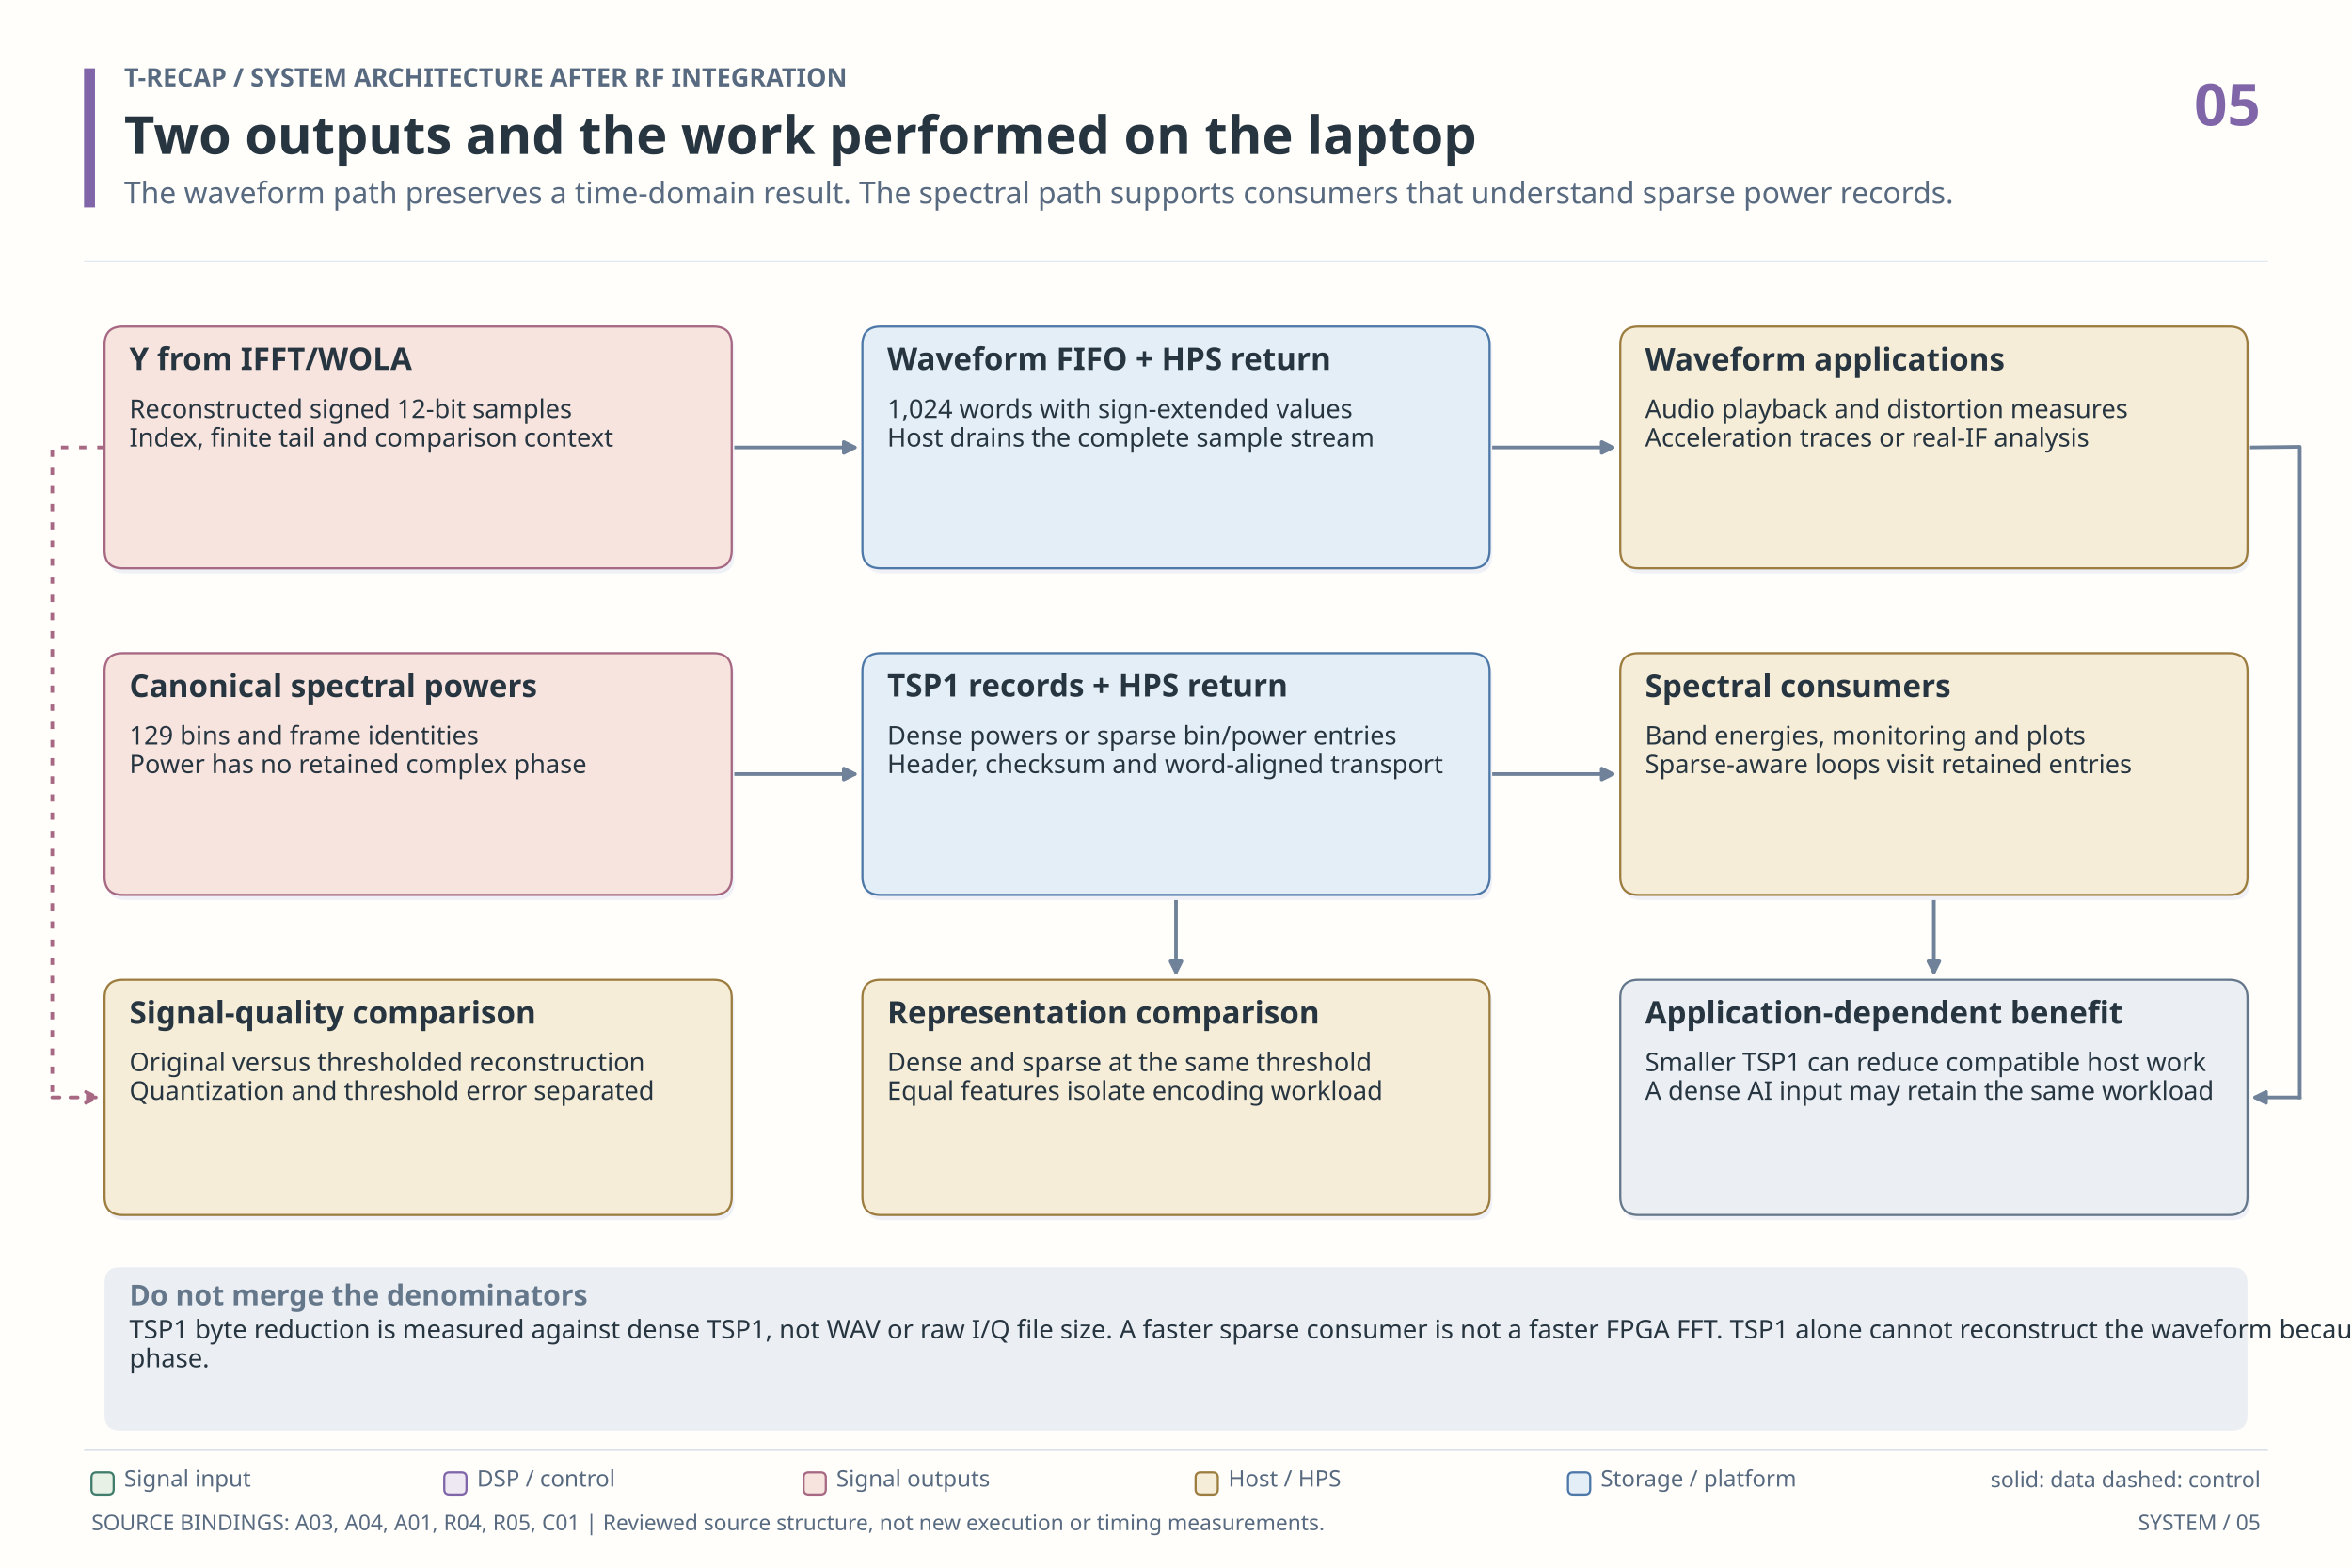
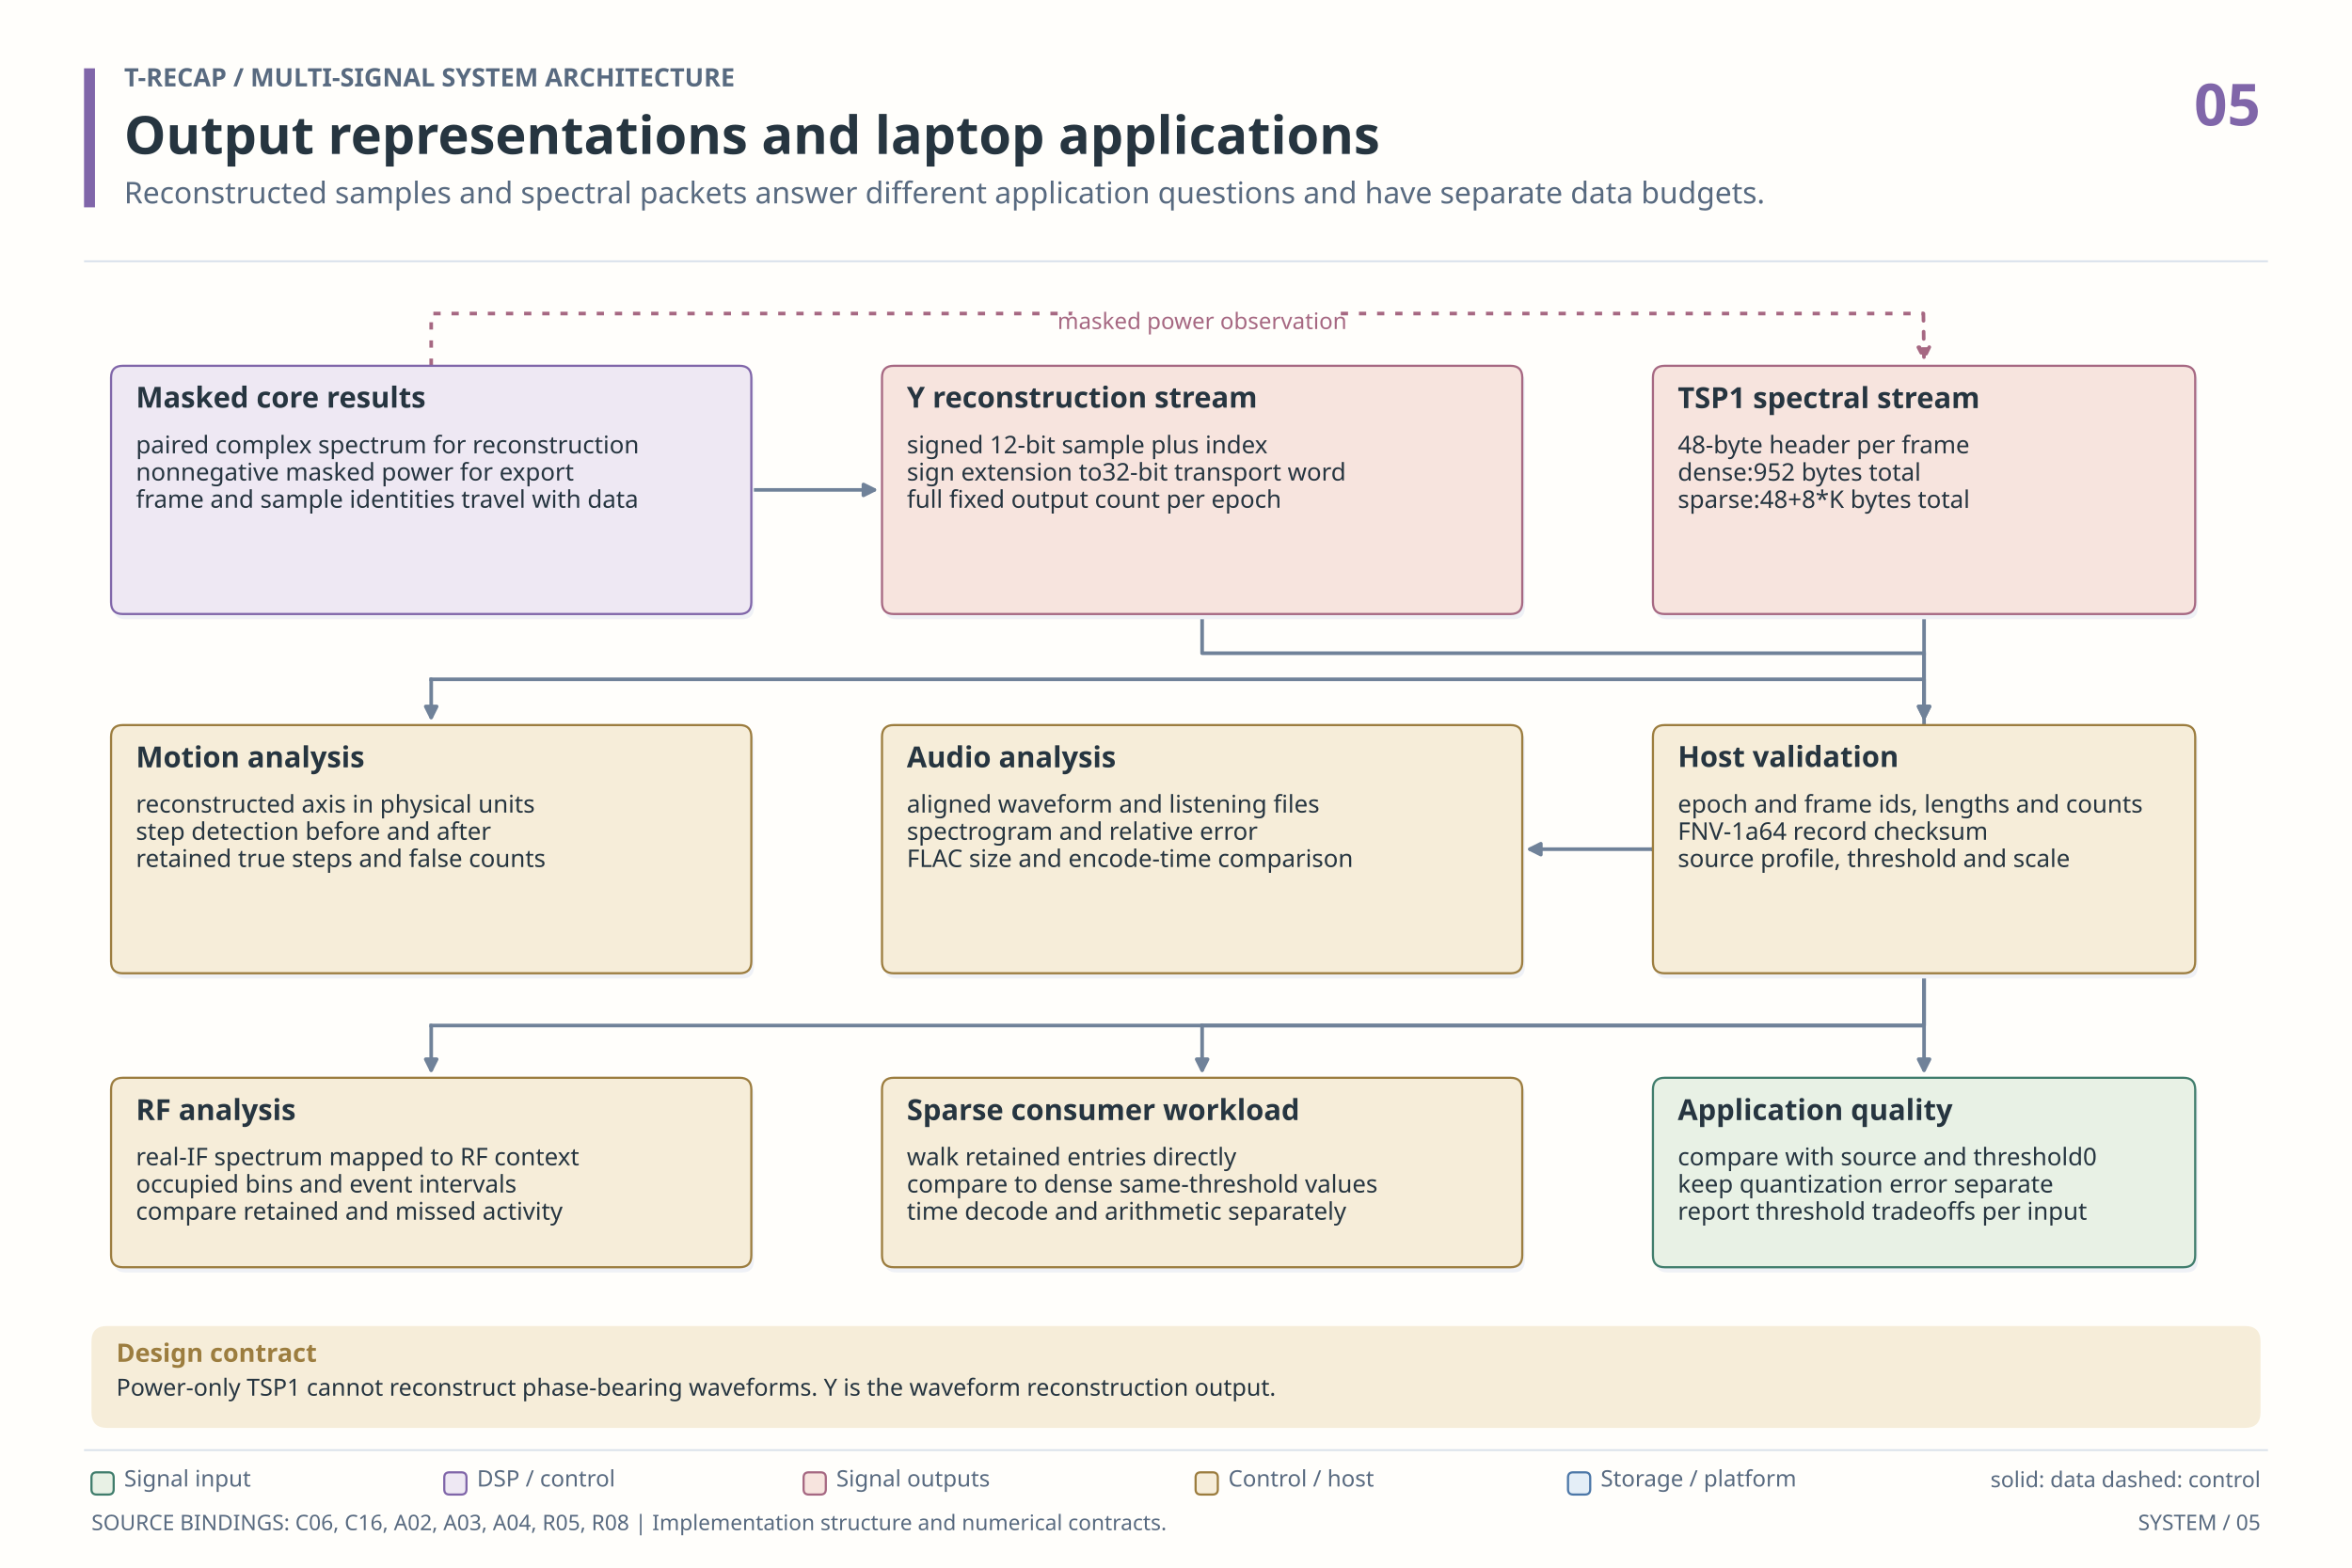
<svg xmlns="http://www.w3.org/2000/svg" width="1296pt" height="864pt" viewBox="0 0 1296 864" version="1.1">
  <defs>
    <style type="text/css">*{stroke-linejoin: round; stroke-linecap: butt}</style>
  </defs>
  <g id="figure_1">
    <g id="patch_1">
      <path d="M 0 864 L 1296 864 L 1296 0 L 0 0 z " style="fill: #fffefb" />
    </g>
    <g id="axes_1">
      <g id="patch_2">
        <path d="M 0 0 L 1296 0 L 1296 864 L 0 864 z " clip-path="url(#p9364143bce)" style="fill: #fffefb; stroke: #fffefb; stroke-linejoin: miter" />
      </g>
      <g id="patch_3">
        <path d="M 46.8 38.16 L 51.84 38.16 L 51.84 113.76 L 46.8 113.76 z " clip-path="url(#p9364143bce)" style="fill: #8066a9; stroke: #8066a9; stroke-linejoin: miter" />
      </g>
      <g id="line2d_1">
-         <path d="M 403.2 246.6 " clip-path="url(#p9364143bce)" style="fill: none; stroke: #708299; stroke-width: 2; stroke-linecap: square" />
+         <path d="M 414 270 " clip-path="url(#p9364143bce)" style="fill: none; stroke: #708299; stroke-width: 2; stroke-linecap: square" />
      </g>
      <g id="patch_4">
-         <path d="M 403.2 246.6 Q 438.2 246.6 470.964 246.6 " clip-path="url(#p9364143bce)" style="fill: none; stroke: #708299; stroke-width: 2; stroke-linecap: round" />
-         <path d="M 464.964 243.6 L 470.964 246.6 L 464.964 249.6 z " clip-path="url(#p9364143bce)" style="fill: #708299; stroke: #708299; stroke-width: 2; stroke-linecap: round" />
+         <path d="M 414 270 Q 449 270 481.764 270 " clip-path="url(#p9364143bce)" style="fill: none; stroke: #708299; stroke-width: 2; stroke-linecap: round" />
+         <path d="M 475.764 267 L 481.764 270 L 475.764 273 z " clip-path="url(#p9364143bce)" style="fill: #708299; stroke: #708299; stroke-width: 2; stroke-linecap: round" />
      </g>
      <g id="line2d_2">
-         <path d="M 820.8 246.6 " clip-path="url(#p9364143bce)" style="fill: none; stroke: #708299; stroke-width: 2; stroke-linecap: square" />
+         <path d="M 1060.2 338.4 " clip-path="url(#p9364143bce)" style="fill: none; stroke: #708299; stroke-width: 2; stroke-linecap: square" />
      </g>
      <g id="patch_5">
-         <path d="M 820.8 246.6 Q 855.8 246.6 888.564 246.6 " clip-path="url(#p9364143bce)" style="fill: none; stroke: #708299; stroke-width: 2; stroke-linecap: round" />
-         <path d="M 882.564 243.6 L 888.564 246.6 L 882.564 249.6 z " clip-path="url(#p9364143bce)" style="fill: #708299; stroke: #708299; stroke-width: 2; stroke-linecap: round" />
+         <path d="M 1060.2 338.4 Q 1060.2 368.001 1060.2 395.366 " clip-path="url(#p9364143bce)" style="fill: none; stroke: #708299; stroke-width: 2; stroke-linecap: round" />
+         <path d="M 1063.2 389.366 L 1060.2 395.366 L 1057.2 389.366 z " clip-path="url(#p9364143bce)" style="fill: #708299; stroke: #708299; stroke-width: 2; stroke-linecap: round" />
      </g>
      <g id="line2d_3">
-         <path d="M 403.2 426.6 " clip-path="url(#p9364143bce)" style="fill: none; stroke: #708299; stroke-width: 2; stroke-linecap: square" />
+         <path d="M 910.8 468 " clip-path="url(#p9364143bce)" style="fill: none; stroke: #708299; stroke-width: 2; stroke-linecap: square" />
      </g>
      <g id="patch_6">
-         <path d="M 403.2 426.6 Q 438.2 426.6 470.964 426.6 " clip-path="url(#p9364143bce)" style="fill: none; stroke: #708299; stroke-width: 2; stroke-linecap: round" />
-         <path d="M 464.964 423.6 L 470.964 426.6 L 464.964 429.6 z " clip-path="url(#p9364143bce)" style="fill: #708299; stroke: #708299; stroke-width: 2; stroke-linecap: round" />
+         <path d="M 910.8 468 Q 875.8 468 843.036 468 " clip-path="url(#p9364143bce)" style="fill: none; stroke: #708299; stroke-width: 2; stroke-linecap: round" />
+         <path d="M 849.036 471 L 843.036 468 L 849.036 465 z " clip-path="url(#p9364143bce)" style="fill: #708299; stroke: #708299; stroke-width: 2; stroke-linecap: round" />
      </g>
      <g id="line2d_4">
-         <path d="M 820.8 426.6 " clip-path="url(#p9364143bce)" style="fill: none; stroke: #708299; stroke-width: 2; stroke-linecap: square" />
+         <path d="M 1060.2 536.4 " clip-path="url(#p9364143bce)" style="fill: none; stroke: #708299; stroke-width: 2; stroke-linecap: square" />
      </g>
      <g id="patch_7">
-         <path d="M 820.8 426.6 Q 855.8 426.6 888.564 426.6 " clip-path="url(#p9364143bce)" style="fill: none; stroke: #708299; stroke-width: 2; stroke-linecap: round" />
-         <path d="M 882.564 423.6 L 888.564 426.6 L 882.564 429.6 z " clip-path="url(#p9364143bce)" style="fill: #708299; stroke: #708299; stroke-width: 2; stroke-linecap: round" />
+         <path d="M 1060.2 536.4 Q 1060.2 564.2 1060.2 589.764 " clip-path="url(#p9364143bce)" style="fill: none; stroke: #708299; stroke-width: 2; stroke-linecap: round" />
+         <path d="M 1063.2 583.764 L 1060.2 589.764 L 1057.2 583.764 z " clip-path="url(#p9364143bce)" style="fill: #708299; stroke: #708299; stroke-width: 2; stroke-linecap: round" />
      </g>
      <g id="line2d_5">
-         <path d="M 1238.4 246.6 L 1267.2 246.24 L 1267.2 604.8 " clip-path="url(#p9364143bce)" style="fill: none; stroke: #708299; stroke-width: 2; stroke-linecap: square" />
+         <path d="M 237.6 201.6 L 237.6 172.8 L 1059.84 172.8 " clip-path="url(#p9364143bce)" style="fill: none; stroke-dasharray: 4,6; stroke-dashoffset: 0; stroke: #a66882; stroke-width: 2" />
      </g>
      <g id="patch_8">
-         <path d="M 1267.2 604.8 Q 1253.8 604.8 1242.636 604.8 " clip-path="url(#p9364143bce)" style="fill: none; stroke: #708299; stroke-width: 2; stroke-linecap: round" />
-         <path d="M 1248.636 607.8 L 1242.636 604.8 L 1248.636 601.8 z " clip-path="url(#p9364143bce)" style="fill: #708299; stroke: #708299; stroke-width: 2; stroke-linecap: round" />
+         <path d="M 1059.84 172.8 Q 1060.007 186.2 1060.147 197.364 " clip-path="url(#p9364143bce)" style="fill: none; stroke-dasharray: 4,6; stroke-dashoffset: 0; stroke: #a66882; stroke-width: 2; stroke-linecap: round" />
+         <path d="M 1063.072 191.327 L 1060.147 197.364 L 1057.072 191.402 z " clip-path="url(#p9364143bce)" style="fill: #a66882; stroke-dasharray: 4,6; stroke-dashoffset: 0; stroke: #a66882; stroke-width: 2; stroke-linecap: round" />
      </g>
      <g id="line2d_6">
-         <path d="M 1065.6 493.2 " clip-path="url(#p9364143bce)" style="fill: none; stroke: #708299; stroke-width: 2; stroke-linecap: square" />
+         <path d="M 662.4 338.4 L 662.4 360 L 1060.2 360 " clip-path="url(#p9364143bce)" style="fill: none; stroke: #708299; stroke-width: 2; stroke-linecap: square" />
      </g>
      <g id="patch_9">
-         <path d="M 1065.6 493.2 Q 1065.6 515.599 1065.6 535.762 " clip-path="url(#p9364143bce)" style="fill: none; stroke: #708299; stroke-width: 2; stroke-linecap: round" />
-         <path d="M 1068.6 529.762 L 1065.6 535.762 L 1062.6 529.762 z " clip-path="url(#p9364143bce)" style="fill: #708299; stroke: #708299; stroke-width: 2; stroke-linecap: round" />
+         <path d="M 1060.2 360 Q 1060.2 378.802 1060.2 395.367 " clip-path="url(#p9364143bce)" style="fill: none; stroke: #708299; stroke-width: 2; stroke-linecap: round" />
+         <path d="M 1063.2 389.367 L 1060.2 395.367 L 1057.2 389.367 z " clip-path="url(#p9364143bce)" style="fill: #708299; stroke: #708299; stroke-width: 2; stroke-linecap: round" />
      </g>
      <g id="line2d_7">
-         <path d="M 648 493.2 " clip-path="url(#p9364143bce)" style="fill: none; stroke: #708299; stroke-width: 2; stroke-linecap: square" />
+         <path d="M 1060.2 399.6 L 1060.2 374.4 L 237.6 374.4 " clip-path="url(#p9364143bce)" style="fill: none; stroke: #708299; stroke-width: 2; stroke-linecap: square" />
      </g>
      <g id="patch_10">
-         <path d="M 648 493.2 Q 648 515.599 648 535.762 " clip-path="url(#p9364143bce)" style="fill: none; stroke: #708299; stroke-width: 2; stroke-linecap: round" />
-         <path d="M 651 529.762 L 648 535.762 L 645 529.762 z " clip-path="url(#p9364143bce)" style="fill: #708299; stroke: #708299; stroke-width: 2; stroke-linecap: round" />
+         <path d="M 237.6 374.4 Q 237.6 385.999 237.6 395.361 " clip-path="url(#p9364143bce)" style="fill: none; stroke: #708299; stroke-width: 2; stroke-linecap: round" />
+         <path d="M 240.6 389.361 L 237.6 395.361 L 234.6 389.361 z " clip-path="url(#p9364143bce)" style="fill: #708299; stroke: #708299; stroke-width: 2; stroke-linecap: round" />
      </g>
      <g id="line2d_8">
-         <path d="M 57.6 246.6 L 28.8 246.6 L 28.8 604.8 " clip-path="url(#p9364143bce)" style="fill: none; stroke-dasharray: 4,6; stroke-dashoffset: 0; stroke: #a66882; stroke-width: 2" />
+         <path d="M 1060.2 536.4 L 1060.2 565.2 L 237.6 565.2 " clip-path="url(#p9364143bce)" style="fill: none; stroke: #708299; stroke-width: 2; stroke-linecap: square" />
      </g>
      <g id="patch_11">
-         <path d="M 28.8 604.8 Q 42.2 604.8 53.364 604.8 " clip-path="url(#p9364143bce)" style="fill: none; stroke-dasharray: 4,6; stroke-dashoffset: 0; stroke: #a66882; stroke-width: 2; stroke-linecap: round" />
-         <path d="M 47.364 601.8 L 53.364 604.8 L 47.364 607.8 z " clip-path="url(#p9364143bce)" style="fill: #a66882; stroke-dasharray: 4,6; stroke-dashoffset: 0; stroke: #a66882; stroke-width: 2; stroke-linecap: round" />
+         <path d="M 237.6 565.2 Q 237.6 578.6 237.6 589.764 " clip-path="url(#p9364143bce)" style="fill: none; stroke: #708299; stroke-width: 2; stroke-linecap: round" />
+         <path d="M 240.6 583.764 L 237.6 589.764 L 234.6 583.764 z " clip-path="url(#p9364143bce)" style="fill: #708299; stroke: #708299; stroke-width: 2; stroke-linecap: round" />
      </g>
      <g id="line2d_9">
+         <path d="M 1060.2 536.4 L 1060.2 565.2 L 662.4 565.2 " clip-path="url(#p9364143bce)" style="fill: none; stroke: #708299; stroke-width: 2; stroke-linecap: square" />
+       </g>
+       <g id="patch_12">
+         <path d="M 662.4 565.2 Q 662.4 578.6 662.4 589.764 " clip-path="url(#p9364143bce)" style="fill: none; stroke: #708299; stroke-width: 2; stroke-linecap: round" />
+         <path d="M 665.4 583.764 L 662.4 589.764 L 659.4 583.764 z " clip-path="url(#p9364143bce)" style="fill: #708299; stroke: #708299; stroke-width: 2; stroke-linecap: round" />
+       </g>
+       <g id="line2d_10">
        <path d="M 46.8 144 L 1249.2 144 " clip-path="url(#p9364143bce)" style="fill: none; stroke: #d8e0ea; stroke-linecap: square" />
      </g>
-       <g id="patch_12">
-         <path d="M 69.12 182.88 L 394.56 182.88 Q 404.64 182.88 404.64 192.96 L 404.64 306 Q 404.64 316.08 394.56 316.08 L 69.12 316.08 Q 59.04 316.08 59.04 306 L 59.04 192.96 Q 59.04 182.88 69.12 182.88 z " clip-path="url(#p9364143bce)" style="fill: #eff1f6" />
-       </g>
      <g id="patch_13">
-         <path d="M 486.72 182.88 L 812.16 182.88 Q 822.24 182.88 822.24 192.96 L 822.24 306 Q 822.24 316.08 812.16 316.08 L 486.72 316.08 Q 476.64 316.08 476.64 306 L 476.64 192.96 Q 476.64 182.88 486.72 182.88 z " clip-path="url(#p9364143bce)" style="fill: #eff1f6" />
+         <path d="M 69.12 204.48 L 408.96 204.48 Q 415.44 204.48 415.44 210.96 L 415.44 334.8 Q 415.44 341.28 408.96 341.28 L 69.12 341.28 Q 62.64 341.28 62.64 334.8 L 62.64 210.96 Q 62.64 204.48 69.12 204.48 z " clip-path="url(#p9364143bce)" style="fill: #eff1f6" />
      </g>
      <g id="patch_14">
-         <path d="M 904.32 182.88 L 1229.76 182.88 Q 1239.84 182.88 1239.84 192.96 L 1239.84 306 Q 1239.84 316.08 1229.76 316.08 L 904.32 316.08 Q 894.24 316.08 894.24 306 L 894.24 192.96 Q 894.24 182.88 904.32 182.88 z " clip-path="url(#p9364143bce)" style="fill: #eff1f6" />
+         <path d="M 493.92 204.48 L 833.76 204.48 Q 840.24 204.48 840.24 210.96 L 840.24 334.8 Q 840.24 341.28 833.76 341.28 L 493.92 341.28 Q 487.44 341.28 487.44 334.8 L 487.44 210.96 Q 487.44 204.48 493.92 204.48 z " clip-path="url(#p9364143bce)" style="fill: #eff1f6" />
      </g>
      <g id="patch_15">
-         <path d="M 69.12 362.88 L 394.56 362.88 Q 404.64 362.88 404.64 372.96 L 404.64 486 Q 404.64 496.08 394.56 496.08 L 69.12 496.08 Q 59.04 496.08 59.04 486 L 59.04 372.96 Q 59.04 362.88 69.12 362.88 z " clip-path="url(#p9364143bce)" style="fill: #eff1f6" />
+         <path d="M 918.72 204.48 L 1204.56 204.48 Q 1211.04 204.48 1211.04 210.96 L 1211.04 334.8 Q 1211.04 341.28 1204.56 341.28 L 918.72 341.28 Q 912.24 341.28 912.24 334.8 L 912.24 210.96 Q 912.24 204.48 918.72 204.48 z " clip-path="url(#p9364143bce)" style="fill: #eff1f6" />
      </g>
      <g id="patch_16">
-         <path d="M 486.72 362.88 L 812.16 362.88 Q 822.24 362.88 822.24 372.96 L 822.24 486 Q 822.24 496.08 812.16 496.08 L 486.72 496.08 Q 476.64 496.08 476.64 486 L 476.64 372.96 Q 476.64 362.88 486.72 362.88 z " clip-path="url(#p9364143bce)" style="fill: #eff1f6" />
+         <path d="M 918.72 402.48 L 1204.56 402.48 Q 1211.04 402.48 1211.04 408.96 L 1211.04 532.8 Q 1211.04 539.28 1204.56 539.28 L 918.72 539.28 Q 912.24 539.28 912.24 532.8 L 912.24 408.96 Q 912.24 402.48 918.72 402.48 z " clip-path="url(#p9364143bce)" style="fill: #eff1f6" />
      </g>
      <g id="patch_17">
-         <path d="M 904.32 362.88 L 1229.76 362.88 Q 1239.84 362.88 1239.84 372.96 L 1239.84 486 Q 1239.84 496.08 1229.76 496.08 L 904.32 496.08 Q 894.24 496.08 894.24 486 L 894.24 372.96 Q 894.24 362.88 904.32 362.88 z " clip-path="url(#p9364143bce)" style="fill: #eff1f6" />
+         <path d="M 493.92 402.48 L 833.76 402.48 Q 840.24 402.48 840.24 408.96 L 840.24 532.8 Q 840.24 539.28 833.76 539.28 L 493.92 539.28 Q 487.44 539.28 487.44 532.8 L 487.44 408.96 Q 487.44 402.48 493.92 402.48 z " clip-path="url(#p9364143bce)" style="fill: #eff1f6" />
      </g>
      <g id="patch_18">
-         <path d="M 69.12 542.88 L 394.56 542.88 Q 404.64 542.88 404.64 552.96 L 404.64 662.4 Q 404.64 672.48 394.56 672.48 L 69.12 672.48 Q 59.04 672.48 59.04 662.4 L 59.04 552.96 Q 59.04 542.88 69.12 542.88 z " clip-path="url(#p9364143bce)" style="fill: #eff1f6" />
+         <path d="M 69.12 402.48 L 408.96 402.48 Q 415.44 402.48 415.44 408.96 L 415.44 532.8 Q 415.44 539.28 408.96 539.28 L 69.12 539.28 Q 62.64 539.28 62.64 532.8 L 62.64 408.96 Q 62.64 402.48 69.12 402.48 z " clip-path="url(#p9364143bce)" style="fill: #eff1f6" />
      </g>
      <g id="patch_19">
-         <path d="M 486.72 542.88 L 812.16 542.88 Q 822.24 542.88 822.24 552.96 L 822.24 662.4 Q 822.24 672.48 812.16 672.48 L 486.72 672.48 Q 476.64 672.48 476.64 662.4 L 476.64 552.96 Q 476.64 542.88 486.72 542.88 z " clip-path="url(#p9364143bce)" style="fill: #eff1f6" />
+         <path d="M 69.12 596.88 L 408.96 596.88 Q 415.44 596.88 415.44 603.36 L 415.44 694.8 Q 415.44 701.28 408.96 701.28 L 69.12 701.28 Q 62.64 701.28 62.64 694.8 L 62.64 603.36 Q 62.64 596.88 69.12 596.88 z " clip-path="url(#p9364143bce)" style="fill: #eff1f6" />
      </g>
      <g id="patch_20">
-         <path d="M 904.32 542.88 L 1229.76 542.88 Q 1239.84 542.88 1239.84 552.96 L 1239.84 662.4 Q 1239.84 672.48 1229.76 672.48 L 904.32 672.48 Q 894.24 672.48 894.24 662.4 L 894.24 552.96 Q 894.24 542.88 904.32 542.88 z " clip-path="url(#p9364143bce)" style="fill: #eff1f6" />
+         <path d="M 493.92 596.88 L 833.76 596.88 Q 840.24 596.88 840.24 603.36 L 840.24 694.8 Q 840.24 701.28 833.76 701.28 L 493.92 701.28 Q 487.44 701.28 487.44 694.8 L 487.44 603.36 Q 487.44 596.88 493.92 596.88 z " clip-path="url(#p9364143bce)" style="fill: #eff1f6" />
      </g>
      <g id="patch_21">
-         <path d="M 66.24 698.4 L 1229.76 698.4 Q 1238.4 698.4 1238.4 707.04 L 1238.4 779.76 Q 1238.4 788.4 1229.76 788.4 L 66.24 788.4 Q 57.6 788.4 57.6 779.76 L 57.6 707.04 Q 57.6 698.4 66.24 698.4 z " clip-path="url(#p9364143bce)" style="fill: #ebeff4" />
-       </g>
-       <g id="line2d_10">
+         <path d="M 918.72 596.88 L 1204.56 596.88 Q 1211.04 596.88 1211.04 603.36 L 1211.04 694.8 Q 1211.04 701.28 1204.56 701.28 L 918.72 701.28 Q 912.24 701.28 912.24 694.8 L 912.24 603.36 Q 912.24 596.88 918.72 596.88 z " clip-path="url(#p9364143bce)" style="fill: #eff1f6" />
+       </g>
+       <g id="patch_22">
+         <path d="M 59.04 730.8 L 1236.96 730.8 Q 1245.6 730.8 1245.6 739.44 L 1245.6 778.32 Q 1245.6 786.96 1236.96 786.96 L 59.04 786.96 Q 50.4 786.96 50.4 778.32 L 50.4 739.44 Q 50.4 730.8 59.04 730.8 z " clip-path="url(#p9364143bce)" style="fill: #f6edd9" />
+       </g>
+       <g id="line2d_11">
        <path d="M 46.8 799.2 L 1249.2 799.2 " clip-path="url(#p9364143bce)" style="fill: none; stroke: #d8e0ea; stroke-linecap: square" />
      </g>
-       <g id="patch_22">
+       <g id="patch_23">
        <path d="M 53.28 811.44 L 59.76 811.44 Q 62.64 811.44 62.64 814.32 L 62.64 820.8 Q 62.64 823.68 59.76 823.68 L 53.28 823.68 Q 50.4 823.68 50.4 820.8 L 50.4 814.32 Q 50.4 811.44 53.28 811.44 z " clip-path="url(#p9364143bce)" style="fill: #e8f1e5; stroke: #407d6c; stroke-width: 1.2; stroke-linejoin: miter" />
      </g>
-       <g id="patch_23">
+       <g id="patch_24">
        <path d="M 247.68 811.44 L 254.16 811.44 Q 257.04 811.44 257.04 814.32 L 257.04 820.8 Q 257.04 823.68 254.16 823.68 L 247.68 823.68 Q 244.8 823.68 244.8 820.8 L 244.8 814.32 Q 244.8 811.44 247.68 811.44 z " clip-path="url(#p9364143bce)" style="fill: #eee8f3; stroke: #8066a9; stroke-width: 1.2; stroke-linejoin: miter" />
      </g>
-       <g id="patch_24">
+       <g id="patch_25">
        <path d="M 445.68 811.44 L 452.16 811.44 Q 455.04 811.44 455.04 814.32 L 455.04 820.8 Q 455.04 823.68 452.16 823.68 L 445.68 823.68 Q 442.8 823.68 442.8 820.8 L 442.8 814.32 Q 442.8 811.44 445.68 811.44 z " clip-path="url(#p9364143bce)" style="fill: #f7e4de; stroke: #a66882; stroke-width: 1.2; stroke-linejoin: miter" />
      </g>
-       <g id="patch_25">
+       <g id="patch_26">
        <path d="M 661.68 811.44 L 668.16 811.44 Q 671.04 811.44 671.04 814.32 L 671.04 820.8 Q 671.04 823.68 668.16 823.68 L 661.68 823.68 Q 658.8 823.68 658.8 820.8 L 658.8 814.32 Q 658.8 811.44 661.68 811.44 z " clip-path="url(#p9364143bce)" style="fill: #f6edd9; stroke: #9c7d3f; stroke-width: 1.2; stroke-linejoin: miter" />
      </g>
-       <g id="patch_26">
+       <g id="patch_27">
        <path d="M 866.88 811.44 L 873.36 811.44 Q 876.24 811.44 876.24 814.32 L 876.24 820.8 Q 876.24 823.68 873.36 823.68 L 866.88 823.68 Q 864 823.68 864 820.8 L 864 814.32 Q 864 811.44 866.88 811.44 z " clip-path="url(#p9364143bce)" style="fill: #e4eef7; stroke: #4d78a8; stroke-width: 1.2; stroke-linejoin: miter" />
      </g>
-       <g id="patch_27">
-         <path d="M 67.68 180 L 393.12 180 Q 403.2 180 403.2 190.08 L 403.2 303.12 Q 403.2 313.2 393.12 313.2 L 67.68 313.2 Q 57.6 313.2 57.6 303.12 L 57.6 190.08 Q 57.6 180 67.68 180 z " clip-path="url(#p9364143bce)" style="fill: #f7e4de; stroke: #a66882; stroke-width: 1.2; stroke-linejoin: miter" />
-       </g>
      <g id="patch_28">
-         <path d="M 485.28 180 L 810.72 180 Q 820.8 180 820.8 190.08 L 820.8 303.12 Q 820.8 313.2 810.72 313.2 L 485.28 313.2 Q 475.2 313.2 475.2 303.12 L 475.2 190.08 Q 475.2 180 485.28 180 z " clip-path="url(#p9364143bce)" style="fill: #e4eef7; stroke: #4d78a8; stroke-width: 1.2; stroke-linejoin: miter" />
+         <path d="M 67.68 201.6 L 407.52 201.6 Q 414 201.6 414 208.08 L 414 331.92 Q 414 338.4 407.52 338.4 L 67.68 338.4 Q 61.2 338.4 61.2 331.92 L 61.2 208.08 Q 61.2 201.6 67.68 201.6 z " clip-path="url(#p9364143bce)" style="fill: #eee8f3; stroke: #8066a9; stroke-width: 1.2; stroke-linejoin: miter" />
      </g>
      <g id="patch_29">
-         <path d="M 902.88 180 L 1228.32 180 Q 1238.4 180 1238.4 190.08 L 1238.4 303.12 Q 1238.4 313.2 1228.32 313.2 L 902.88 313.2 Q 892.8 313.2 892.8 303.12 L 892.8 190.08 Q 892.8 180 902.88 180 z " clip-path="url(#p9364143bce)" style="fill: #f6edd9; stroke: #9c7d3f; stroke-width: 1.2; stroke-linejoin: miter" />
+         <path d="M 492.48 201.6 L 832.32 201.6 Q 838.8 201.6 838.8 208.08 L 838.8 331.92 Q 838.8 338.4 832.32 338.4 L 492.48 338.4 Q 486 338.4 486 331.92 L 486 208.08 Q 486 201.6 492.48 201.6 z " clip-path="url(#p9364143bce)" style="fill: #f7e4de; stroke: #a66882; stroke-width: 1.2; stroke-linejoin: miter" />
      </g>
      <g id="patch_30">
-         <path d="M 67.68 360 L 393.12 360 Q 403.2 360 403.2 370.08 L 403.2 483.12 Q 403.2 493.2 393.12 493.2 L 67.68 493.2 Q 57.6 493.2 57.6 483.12 L 57.6 370.08 Q 57.6 360 67.68 360 z " clip-path="url(#p9364143bce)" style="fill: #f7e4de; stroke: #a66882; stroke-width: 1.2; stroke-linejoin: miter" />
+         <path d="M 917.28 201.6 L 1203.12 201.6 Q 1209.6 201.6 1209.6 208.08 L 1209.6 331.92 Q 1209.6 338.4 1203.12 338.4 L 917.28 338.4 Q 910.8 338.4 910.8 331.92 L 910.8 208.08 Q 910.8 201.6 917.28 201.6 z " clip-path="url(#p9364143bce)" style="fill: #f7e4de; stroke: #a66882; stroke-width: 1.2; stroke-linejoin: miter" />
      </g>
      <g id="patch_31">
-         <path d="M 485.28 360 L 810.72 360 Q 820.8 360 820.8 370.08 L 820.8 483.12 Q 820.8 493.2 810.72 493.2 L 485.28 493.2 Q 475.2 493.2 475.2 483.12 L 475.2 370.08 Q 475.2 360 485.28 360 z " clip-path="url(#p9364143bce)" style="fill: #e4eef7; stroke: #4d78a8; stroke-width: 1.2; stroke-linejoin: miter" />
+         <path d="M 917.28 399.6 L 1203.12 399.6 Q 1209.6 399.6 1209.6 406.08 L 1209.6 529.92 Q 1209.6 536.4 1203.12 536.4 L 917.28 536.4 Q 910.8 536.4 910.8 529.92 L 910.8 406.08 Q 910.8 399.6 917.28 399.6 z " clip-path="url(#p9364143bce)" style="fill: #f6edd9; stroke: #9c7d3f; stroke-width: 1.2; stroke-linejoin: miter" />
      </g>
      <g id="patch_32">
-         <path d="M 902.88 360 L 1228.32 360 Q 1238.4 360 1238.4 370.08 L 1238.4 483.12 Q 1238.4 493.2 1228.32 493.2 L 902.88 493.2 Q 892.8 493.2 892.8 483.12 L 892.8 370.08 Q 892.8 360 902.88 360 z " clip-path="url(#p9364143bce)" style="fill: #f6edd9; stroke: #9c7d3f; stroke-width: 1.2; stroke-linejoin: miter" />
+         <path d="M 492.48 399.6 L 832.32 399.6 Q 838.8 399.6 838.8 406.08 L 838.8 529.92 Q 838.8 536.4 832.32 536.4 L 492.48 536.4 Q 486 536.4 486 529.92 L 486 406.08 Q 486 399.6 492.48 399.6 z " clip-path="url(#p9364143bce)" style="fill: #f6edd9; stroke: #9c7d3f; stroke-width: 1.2; stroke-linejoin: miter" />
      </g>
      <g id="patch_33">
-         <path d="M 67.68 540 L 393.12 540 Q 403.2 540 403.2 550.08 L 403.2 659.52 Q 403.2 669.6 393.12 669.6 L 67.68 669.6 Q 57.6 669.6 57.6 659.52 L 57.6 550.08 Q 57.6 540 67.68 540 z " clip-path="url(#p9364143bce)" style="fill: #f6edd9; stroke: #9c7d3f; stroke-width: 1.2; stroke-linejoin: miter" />
+         <path d="M 67.68 399.6 L 407.52 399.6 Q 414 399.6 414 406.08 L 414 529.92 Q 414 536.4 407.52 536.4 L 67.68 536.4 Q 61.2 536.4 61.2 529.92 L 61.2 406.08 Q 61.2 399.6 67.68 399.6 z " clip-path="url(#p9364143bce)" style="fill: #f6edd9; stroke: #9c7d3f; stroke-width: 1.2; stroke-linejoin: miter" />
      </g>
      <g id="patch_34">
-         <path d="M 485.28 540 L 810.72 540 Q 820.8 540 820.8 550.08 L 820.8 659.52 Q 820.8 669.6 810.72 669.6 L 485.28 669.6 Q 475.2 669.6 475.2 659.52 L 475.2 550.08 Q 475.2 540 485.28 540 z " clip-path="url(#p9364143bce)" style="fill: #f6edd9; stroke: #9c7d3f; stroke-width: 1.2; stroke-linejoin: miter" />
+         <path d="M 67.68 594 L 407.52 594 Q 414 594 414 600.48 L 414 691.92 Q 414 698.4 407.52 698.4 L 67.68 698.4 Q 61.2 698.4 61.2 691.92 L 61.2 600.48 Q 61.2 594 67.68 594 z " clip-path="url(#p9364143bce)" style="fill: #f6edd9; stroke: #9c7d3f; stroke-width: 1.2; stroke-linejoin: miter" />
      </g>
      <g id="patch_35">
-         <path d="M 902.88 540 L 1228.32 540 Q 1238.4 540 1238.4 550.08 L 1238.4 659.52 Q 1238.4 669.6 1228.32 669.6 L 902.88 669.6 Q 892.8 669.6 892.8 659.52 L 892.8 550.08 Q 892.8 540 902.88 540 z " clip-path="url(#p9364143bce)" style="fill: #ebeff4; stroke: #65778a; stroke-width: 1.2; stroke-linejoin: miter" />
+         <path d="M 492.48 594 L 832.32 594 Q 838.8 594 838.8 600.48 L 838.8 691.92 Q 838.8 698.4 832.32 698.4 L 492.48 698.4 Q 486 698.4 486 691.92 L 486 600.48 Q 486 594 492.48 594 z " clip-path="url(#p9364143bce)" style="fill: #f6edd9; stroke: #9c7d3f; stroke-width: 1.2; stroke-linejoin: miter" />
+       </g>
+       <g id="patch_36">
+         <path d="M 917.28 594 L 1203.12 594 Q 1209.6 594 1209.6 600.48 L 1209.6 691.92 Q 1209.6 698.4 1203.12 698.4 L 917.28 698.4 Q 910.8 698.4 910.8 691.92 L 910.8 600.48 Q 910.8 594 917.28 594 z " clip-path="url(#p9364143bce)" style="fill: #e8f1e5; stroke: #407d6c; stroke-width: 1.2; stroke-linejoin: miter" />
+       </g>
+       <g id="patch_37">
+         <path d="M 593.572 170.64 L 731.227 170.64 Q 734.107 170.64 734.107 173.52 L 734.107 185.76 Q 734.107 188.64 731.227 188.64 L 593.572 188.64 Q 590.692 188.64 590.692 185.76 L 590.692 173.52 Q 590.692 170.64 593.572 170.64 z " clip-path="url(#p9364143bce)" style="fill: #fffefb" />
      </g>
      <g id="text_1">
-         <text style="font-weight: 700; font-size: 14px; font-family: 'STIXGeneral'; text-anchor: start; fill: #586a80" x="68.4" y="47.623" transform="rotate(-0 68.4 47.62313)">T-RECAP  /  SYSTEM ARCHITECTURE AFTER RF INTEGRATION</text>
+         <text style="font-size: 12.5px; font-family: 'STIXGeneral'; text-anchor: middle; fill: #a66882" x="662.4" y="181.337" transform="rotate(-0 662.4 181.3371)">masked power observation</text>
      </g>
      <g id="text_2">
-         <text style="font-weight: 700; font-size: 29px; font-family: 'STIXGeneral'; text-anchor: start; fill: #263540" x="68.4" y="84.837" transform="rotate(-0 68.4 84.83719)">Two outputs and the work performed on the laptop</text>
+         <text style="font-weight: 700; font-size: 14px; font-family: 'STIXGeneral'; text-anchor: start; fill: #586a80" x="68.4" y="47.623" transform="rotate(-0 68.4 47.62313)">T-RECAP  /  MULTI-SIGNAL SYSTEM ARCHITECTURE</text>
      </g>
      <g id="text_3">
-         <text style="font-size: 16.5px; font-family: 'STIXGeneral'; text-anchor: start; fill: #586a80" x="68.4" y="112.069" transform="rotate(-0 68.4 112.069)">The waveform path preserves a time-domain result. The spectral path supports consumers that understand sparse power records.</text>
+         <text style="font-weight: 700; font-size: 29px; font-family: 'STIXGeneral'; text-anchor: start; fill: #263540" x="68.4" y="84.837" transform="rotate(-0 68.4 84.83719)">Output representations and laptop applications</text>
      </g>
      <g id="text_4">
+         <text style="font-size: 16.5px; font-family: 'STIXGeneral'; text-anchor: start; fill: #586a80" x="68.4" y="112.069" transform="rotate(-0 68.4 112.069)">Reconstructed samples and spectral packets answer different application questions and have separate data budgets.</text>
+       </g>
+       <g id="text_5">
        <text style="font-weight: 700; font-size: 32px; font-family: 'STIXGeneral'; text-anchor: end; fill: #8066a9" x="1245.6" y="69.15" transform="rotate(-0 1245.6 69.15)">05</text>
      </g>
-       <g id="text_5">
-         <text style="font-weight: 700; font-size: 17.2px; font-family: 'STIXGeneral'; text-anchor: start; fill: #263540" x="71.28" y="203.866" transform="rotate(-0 71.28 203.8661)">Y from IFFT/WOLA</text>
-       </g>
      <g id="text_6">
-         <text style="font-size: 14.1px; font-family: 'STIXGeneral'; fill: #263540" transform="translate(71.28 230.2926)">Reconstructed signed 12-bit samples</text>
-         <text style="font-size: 14.1px; font-family: 'STIXGeneral'; fill: #263540" transform="translate(71.28 246.0774)">Index, finite tail and comparison context</text>
+         <text style="font-weight: 700; font-size: 16px; font-family: 'STIXGeneral'; text-anchor: start; fill: #263540" x="74.88" y="224.655" transform="rotate(-0 74.88 224.655)">Masked core results</text>
      </g>
      <g id="text_7">
-         <text style="font-weight: 700; font-size: 17.2px; font-family: 'STIXGeneral'; text-anchor: start; fill: #263540" x="488.88" y="203.866" transform="rotate(-0 488.88 203.8661)">Waveform FIFO + HPS return</text>
+         <text style="font-size: 13.4px; font-family: 'STIXGeneral'; fill: #263540" transform="translate(74.88 249.8334)">paired complex spectrum for reconstruction</text>
+         <text style="font-size: 13.4px; font-family: 'STIXGeneral'; fill: #263540" transform="translate(74.88 264.822)">nonnegative masked power for export</text>
+         <text style="font-size: 13.4px; font-family: 'STIXGeneral'; fill: #263540" transform="translate(74.88 279.8231)">frame and sample identities travel with data</text>
      </g>
      <g id="text_8">
-         <text style="font-size: 14.1px; font-family: 'STIXGeneral'; fill: #263540" transform="translate(488.88 230.2926)">1,024 words with sign-extended values</text>
-         <text style="font-size: 14.1px; font-family: 'STIXGeneral'; fill: #263540" transform="translate(488.88 246.0774)">Host drains the complete sample stream</text>
+         <text style="font-weight: 700; font-size: 16px; font-family: 'STIXGeneral'; text-anchor: start; fill: #263540" x="499.68" y="224.655" transform="rotate(-0 499.68 224.655)">Y reconstruction stream</text>
      </g>
      <g id="text_9">
-         <text style="font-weight: 700; font-size: 17.2px; font-family: 'STIXGeneral'; text-anchor: start; fill: #263540" x="906.48" y="204.124" transform="rotate(-0 906.48 204.1241)">Waveform applications</text>
+         <text style="font-size: 13.4px; font-family: 'STIXGeneral'; fill: #263540" transform="translate(499.68 249.8334)">signed 12-bit sample plus index</text>
+         <text style="font-size: 13.4px; font-family: 'STIXGeneral'; fill: #263540" transform="translate(499.68 264.8345)">sign extension to32-bit transport word</text>
+         <text style="font-size: 13.4px; font-family: 'STIXGeneral'; fill: #263540" transform="translate(499.68 279.8356)">full fixed output count per epoch</text>
      </g>
      <g id="text_10">
-         <text style="font-size: 14.1px; font-family: 'STIXGeneral'; fill: #263540" transform="translate(906.48 230.2926)">Audio playback and distortion measures</text>
-         <text style="font-size: 14.1px; font-family: 'STIXGeneral'; fill: #263540" transform="translate(906.48 246.0774)">Acceleration traces or real-IF analysis</text>
+         <text style="font-weight: 700; font-size: 16px; font-family: 'STIXGeneral'; text-anchor: start; fill: #263540" x="924.48" y="224.912" transform="rotate(-0 924.48 224.9125)">TSP1 spectral stream</text>
      </g>
      <g id="text_11">
-         <text style="font-weight: 700; font-size: 17.2px; font-family: 'STIXGeneral'; text-anchor: start; fill: #263540" x="71.28" y="384.124" transform="rotate(-0 71.28 384.1241)">Canonical spectral powers</text>
+         <text style="font-size: 13.4px; font-family: 'STIXGeneral'; fill: #263540" transform="translate(924.48 249.8334)">48-byte header per frame</text>
+         <text style="font-size: 13.4px; font-family: 'STIXGeneral'; fill: #263540" transform="translate(924.48 264.923)">dense:952 bytes total</text>
+         <text style="font-size: 13.4px; font-family: 'STIXGeneral'; fill: #263540" transform="translate(924.48 279.9241)">sparse:48+8*K bytes total</text>
      </g>
      <g id="text_12">
-         <text style="font-size: 14.1px; font-family: 'STIXGeneral'; fill: #263540" transform="translate(71.28 410.2926)">129 bins and frame identities</text>
-         <text style="font-size: 14.1px; font-family: 'STIXGeneral'; fill: #263540" transform="translate(71.28 426.0641)">Power has no retained complex phase</text>
+         <text style="font-weight: 700; font-size: 16px; font-family: 'STIXGeneral'; text-anchor: start; fill: #263540" x="924.48" y="422.655" transform="rotate(-0 924.48 422.655)">Host validation</text>
      </g>
      <g id="text_13">
-         <text style="font-weight: 700; font-size: 17.2px; font-family: 'STIXGeneral'; text-anchor: start; fill: #263540" x="488.88" y="383.866" transform="rotate(-0 488.88 383.8661)">TSP1 records + HPS return</text>
+         <text style="font-size: 13.4px; font-family: 'STIXGeneral'; fill: #263540" transform="translate(924.48 447.8334)">epoch and frame ids, lengths and counts</text>
+         <text style="font-size: 13.4px; font-family: 'STIXGeneral'; fill: #263540" transform="translate(924.48 462.8345)">FNV-1a64 record checksum</text>
+         <text style="font-size: 13.4px; font-family: 'STIXGeneral'; fill: #263540" transform="translate(924.48 477.8231)">source profile, threshold and scale</text>
      </g>
      <g id="text_14">
-         <text style="font-size: 14.1px; font-family: 'STIXGeneral'; fill: #263540" transform="translate(488.88 410.2926)">Dense powers or sparse bin/power entries</text>
-         <text style="font-size: 14.1px; font-family: 'STIXGeneral'; fill: #263540" transform="translate(488.88 426.0641)">Header, checksum and word-aligned transport</text>
+         <text style="font-weight: 700; font-size: 16px; font-family: 'STIXGeneral'; text-anchor: start; fill: #263540" x="499.68" y="422.895" transform="rotate(-0 499.68 422.895)">Audio analysis</text>
      </g>
      <g id="text_15">
-         <text style="font-weight: 700; font-size: 17.2px; font-family: 'STIXGeneral'; text-anchor: start; fill: #263540" x="906.48" y="384.143" transform="rotate(-0 906.48 384.1429)">Spectral consumers</text>
+         <text style="font-size: 13.4px; font-family: 'STIXGeneral'; fill: #263540" transform="translate(499.68 447.8334)">aligned waveform and listening files</text>
+         <text style="font-size: 13.4px; font-family: 'STIXGeneral'; fill: #263540" transform="translate(499.68 462.8345)">spectrogram and relative error</text>
+         <text style="font-size: 13.4px; font-family: 'STIXGeneral'; fill: #263540" transform="translate(499.68 477.8356)">FLAC size and encode-time comparison</text>
      </g>
      <g id="text_16">
-         <text style="font-size: 14.1px; font-family: 'STIXGeneral'; fill: #263540" transform="translate(906.48 410.2926)">Band energies, monitoring and plots</text>
-         <text style="font-size: 14.1px; font-family: 'STIXGeneral'; fill: #263540" transform="translate(906.48 426.0774)">Sparse-aware loops visit retained entries</text>
+         <text style="font-weight: 700; font-size: 16px; font-family: 'STIXGeneral'; text-anchor: start; fill: #263540" x="74.88" y="422.895" transform="rotate(-0 74.88 422.895)">Motion analysis</text>
      </g>
      <g id="text_17">
-         <text style="font-weight: 700; font-size: 17.2px; font-family: 'STIXGeneral'; text-anchor: start; fill: #263540" x="71.28" y="564.143" transform="rotate(-0 71.28 564.1429)">Signal-quality comparison</text>
+         <text style="font-size: 13.4px; font-family: 'STIXGeneral'; fill: #263540" transform="translate(74.88 447.8334)">reconstructed axis in physical units</text>
+         <text style="font-size: 13.4px; font-family: 'STIXGeneral'; fill: #263540" transform="translate(74.88 462.8345)">step detection before and after</text>
+         <text style="font-size: 13.4px; font-family: 'STIXGeneral'; fill: #263540" transform="translate(74.88 477.8231)">retained true steps and false counts</text>
      </g>
      <g id="text_18">
-         <text style="font-size: 14.1px; font-family: 'STIXGeneral'; fill: #263540" transform="translate(71.28 590.2926)">Original versus thresholded reconstruction</text>
-         <text style="font-size: 14.1px; font-family: 'STIXGeneral'; fill: #263540" transform="translate(71.28 606.0774)">Quantization and threshold error separated</text>
+         <text style="font-weight: 700; font-size: 16px; font-family: 'STIXGeneral'; text-anchor: start; fill: #263540" x="74.88" y="617.295" transform="rotate(-0 74.88 617.295)">RF analysis</text>
      </g>
      <g id="text_19">
-         <text style="font-weight: 700; font-size: 17.2px; font-family: 'STIXGeneral'; text-anchor: start; fill: #263540" x="488.88" y="564.124" transform="rotate(-0 488.88 564.1241)">Representation comparison</text>
+         <text style="font-size: 13.4px; font-family: 'STIXGeneral'; fill: #263540" transform="translate(74.88 642.2334)">real-IF spectrum mapped to RF context</text>
+         <text style="font-size: 13.4px; font-family: 'STIXGeneral'; fill: #263540" transform="translate(74.88 657.222)">occupied bins and event intervals</text>
+         <text style="font-size: 13.4px; font-family: 'STIXGeneral'; fill: #263540" transform="translate(74.88 672.2105)">compare retained and missed activity</text>
      </g>
      <g id="text_20">
-         <text style="font-size: 14.1px; font-family: 'STIXGeneral'; fill: #263540" transform="translate(488.88 590.2926)">Dense and sparse at the same threshold</text>
-         <text style="font-size: 14.1px; font-family: 'STIXGeneral'; fill: #263540" transform="translate(488.88 606.0641)">Equal features isolate encoding workload</text>
+         <text style="font-weight: 700; font-size: 16px; font-family: 'STIXGeneral'; text-anchor: start; fill: #263540" x="499.68" y="617.312" transform="rotate(-0 499.68 617.3125)">Sparse consumer workload</text>
      </g>
      <g id="text_21">
-         <text style="font-weight: 700; font-size: 17.2px; font-family: 'STIXGeneral'; text-anchor: start; fill: #263540" x="906.48" y="564.124" transform="rotate(-0 906.48 564.1241)">Application-dependent benefit</text>
+         <text style="font-size: 13.4px; font-family: 'STIXGeneral'; fill: #263540" transform="translate(499.68 642.2334)">walk retained entries directly</text>
+         <text style="font-size: 13.4px; font-family: 'STIXGeneral'; fill: #263540" transform="translate(499.68 657.2345)">compare to dense same-threshold values</text>
+         <text style="font-size: 13.4px; font-family: 'STIXGeneral'; fill: #263540" transform="translate(499.68 672.2231)">time decode and arithmetic separately</text>
      </g>
      <g id="text_22">
-         <text style="font-size: 14.1px; font-family: 'STIXGeneral'; fill: #263540" transform="translate(906.48 590.2926)">Smaller TSP1 can reduce compatible host work</text>
-         <text style="font-size: 14.1px; font-family: 'STIXGeneral'; fill: #263540" transform="translate(906.48 606.0641)">A dense AI input may retain the same workload</text>
+         <text style="font-weight: 700; font-size: 16px; font-family: 'STIXGeneral'; text-anchor: start; fill: #263540" x="924.48" y="617.295" transform="rotate(-0 924.48 617.295)">Application quality</text>
      </g>
      <g id="text_23">
-         <text style="font-weight: 700; font-size: 15.7px; font-family: 'STIXGeneral'; text-anchor: start; fill: #65778a" x="71.28" y="719.328" transform="rotate(-0 71.28 719.3277)">Do not merge the denominators</text>
+         <text style="font-size: 13.4px; font-family: 'STIXGeneral'; fill: #263540" transform="translate(924.48 642.2334)">compare with source and threshold0</text>
+         <text style="font-size: 13.4px; font-family: 'STIXGeneral'; fill: #263540" transform="translate(924.48 657.222)">keep quantization error separate</text>
+         <text style="font-size: 13.4px; font-family: 'STIXGeneral'; fill: #263540" transform="translate(924.48 672.2105)">report threshold tradeoffs per input</text>
      </g>
      <g id="text_24">
-         <text style="font-size: 14.2px; font-family: 'STIXGeneral'; fill: #263540" transform="translate(71.28 737.6182)">TSP1 byte reduction is measured against dense TSP1, not WAV or raw I/Q file size. A faster sparse consumer is not a faster FPGA FFT. TSP1 alone cannot reconstruct the waveform because it omits</text>
-         <text style="font-size: 14.2px; font-family: 'STIXGeneral'; fill: #263540" transform="translate(71.28 753.5149)">phase.</text>
+         <text style="font-weight: 700; font-size: 14px; font-family: 'STIXGeneral'; text-anchor: start; fill: #9c7d3f" x="64.08" y="750.553" transform="rotate(-0 64.08 750.5531)">Design contract</text>
      </g>
      <g id="text_25">
+         <text style="font-size: 13px; font-family: 'STIXGeneral'; text-anchor: start; fill: #263540" x="64.08" y="769.199" transform="rotate(-0 64.08 769.1986)">Power-only TSP1 cannot reconstruct phase-bearing waveforms. Y is the waveform reconstruction output.</text>
+       </g>
+       <g id="text_26">
        <text style="font-size: 12.5px; font-family: 'STIXGeneral'; text-anchor: start; fill: #586a80" x="68.4" y="819.257" transform="rotate(-0 68.4 819.2571)">Signal input</text>
      </g>
-       <g id="text_26">
+       <g id="text_27">
        <text style="font-size: 12.5px; font-family: 'STIXGeneral'; text-anchor: start; fill: #586a80" x="262.8" y="819.257" transform="rotate(-0 262.8 819.2571)">DSP / control</text>
      </g>
-       <g id="text_27">
+       <g id="text_28">
        <text style="font-size: 12.5px; font-family: 'STIXGeneral'; text-anchor: start; fill: #586a80" x="460.8" y="819.257" transform="rotate(-0 460.8 819.2571)">Signal outputs</text>
      </g>
-       <g id="text_28">
-         <text style="font-size: 12.5px; font-family: 'STIXGeneral'; text-anchor: start; fill: #586a80" x="676.8" y="819.257" transform="rotate(-0 676.8 819.2571)">Host / HPS</text>
-       </g>
      <g id="text_29">
+         <text style="font-size: 12.5px; font-family: 'STIXGeneral'; text-anchor: start; fill: #586a80" x="676.8" y="819.257" transform="rotate(-0 676.8 819.2571)">Control / host</text>
+       </g>
+       <g id="text_30">
        <text style="font-size: 12.5px; font-family: 'STIXGeneral'; text-anchor: start; fill: #586a80" x="882" y="819.257" transform="rotate(-0 882 819.2571)">Storage / platform</text>
      </g>
-       <g id="text_30">
+       <g id="text_31">
        <text style="font-size: 12px; font-family: 'STIXGeneral'; text-anchor: end; fill: #586a80" x="1245.6" y="819.636" transform="rotate(-0 1245.6 819.6356)">solid: data   dashed: control</text>
      </g>
-       <g id="text_31">
-         <text style="font-size: 11.8px; font-family: 'STIXGeneral'; text-anchor: start; fill: #586a80" x="50.4" y="843.318" transform="rotate(-0 50.4 843.318)">SOURCE BINDINGS: A03, A04, A01, R04, R05, C01  |  Reviewed source structure, not new execution or timing measurements.</text>
-       </g>
      <g id="text_32">
+         <text style="font-size: 11.8px; font-family: 'STIXGeneral'; text-anchor: start; fill: #586a80" x="50.4" y="843.318" transform="rotate(-0 50.4 843.318)">SOURCE BINDINGS: C06, C16, A02, A03, A04, R05, R08  |  Implementation structure and numerical contracts.</text>
+       </g>
+       <g id="text_33">
        <text style="font-size: 11.8px; font-family: 'STIXGeneral'; text-anchor: end; fill: #586a80" x="1245.6" y="843.259" transform="rotate(-0 1245.6 843.259)">SYSTEM / 05</text>
      </g>
    </g>
  </g>
  <defs>
    <clipPath id="p9364143bce">
      <rect x="0" y="0" width="1296" height="864" />
    </clipPath>
  </defs>
</svg>
